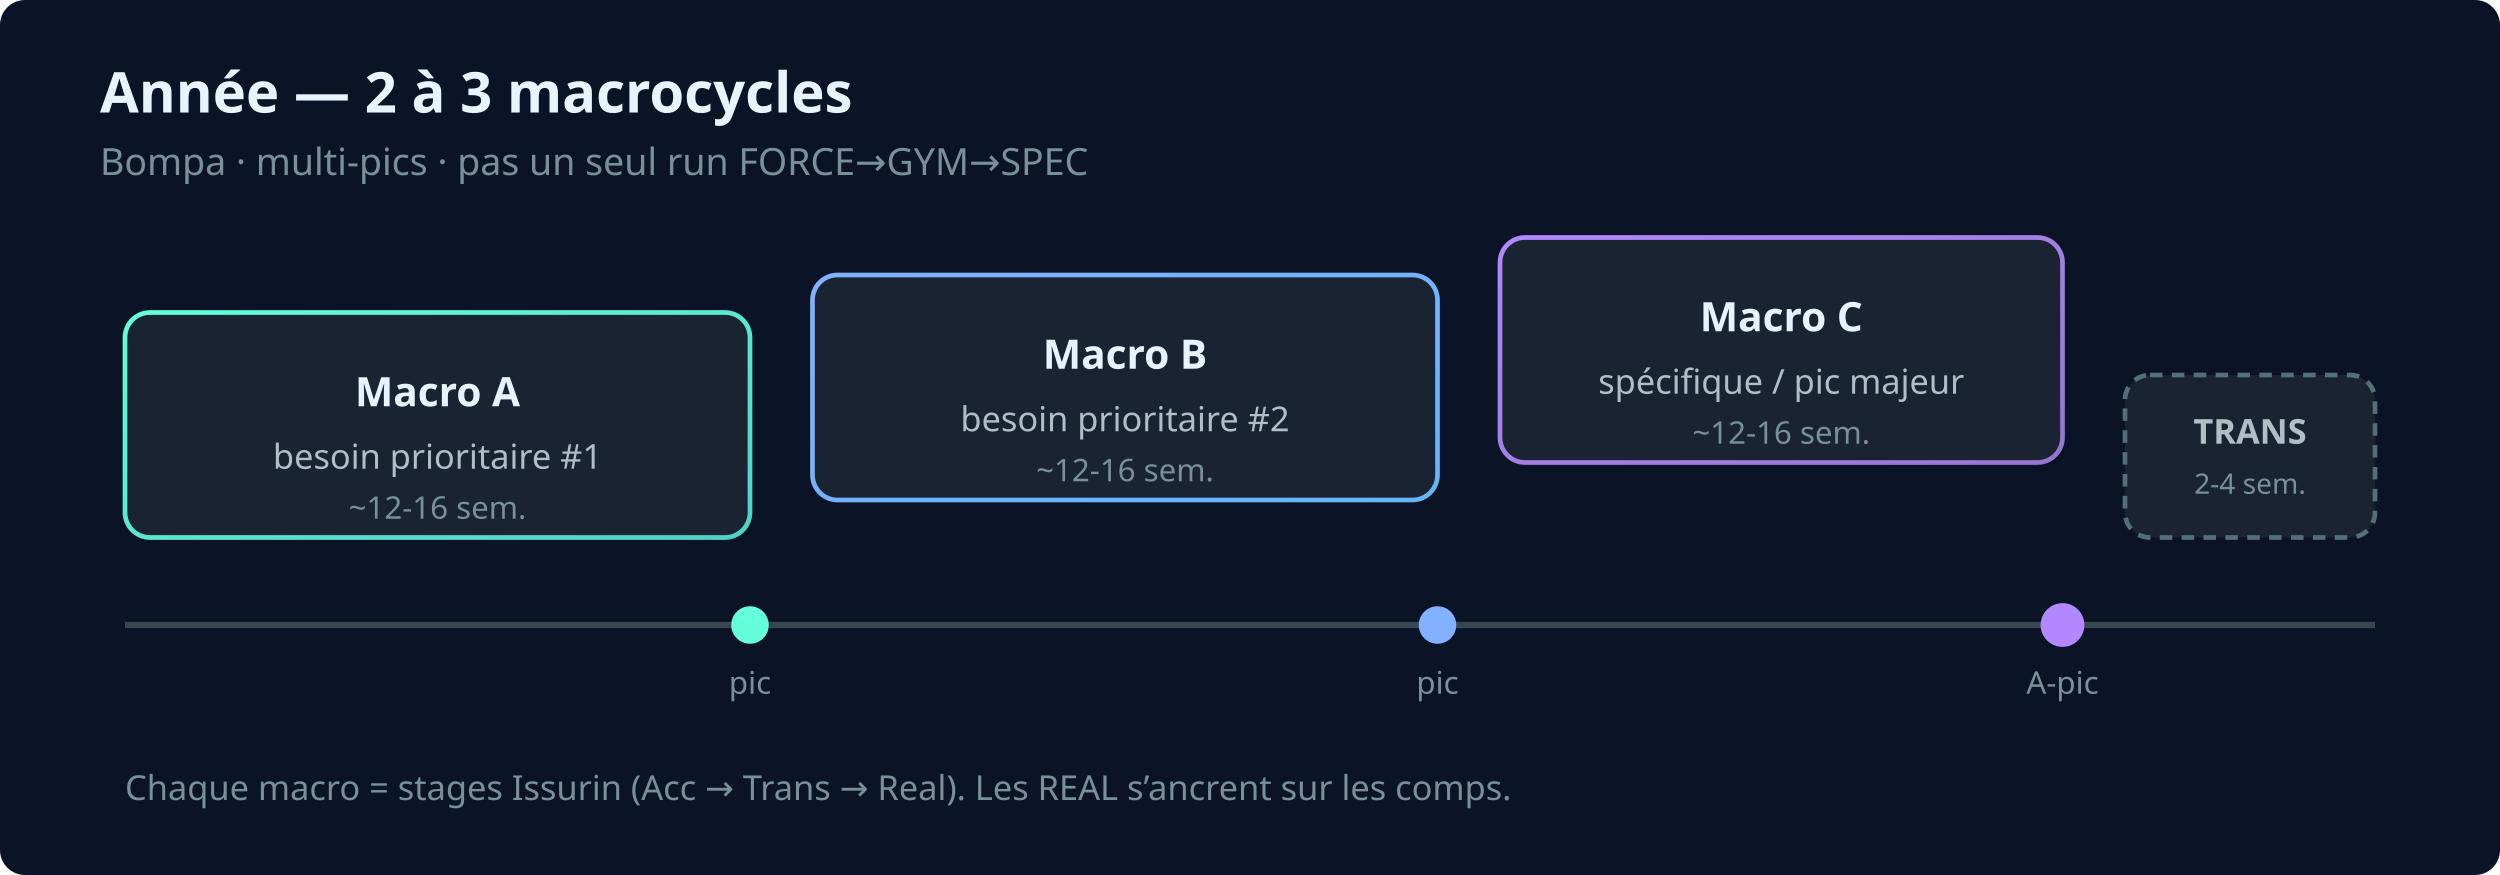
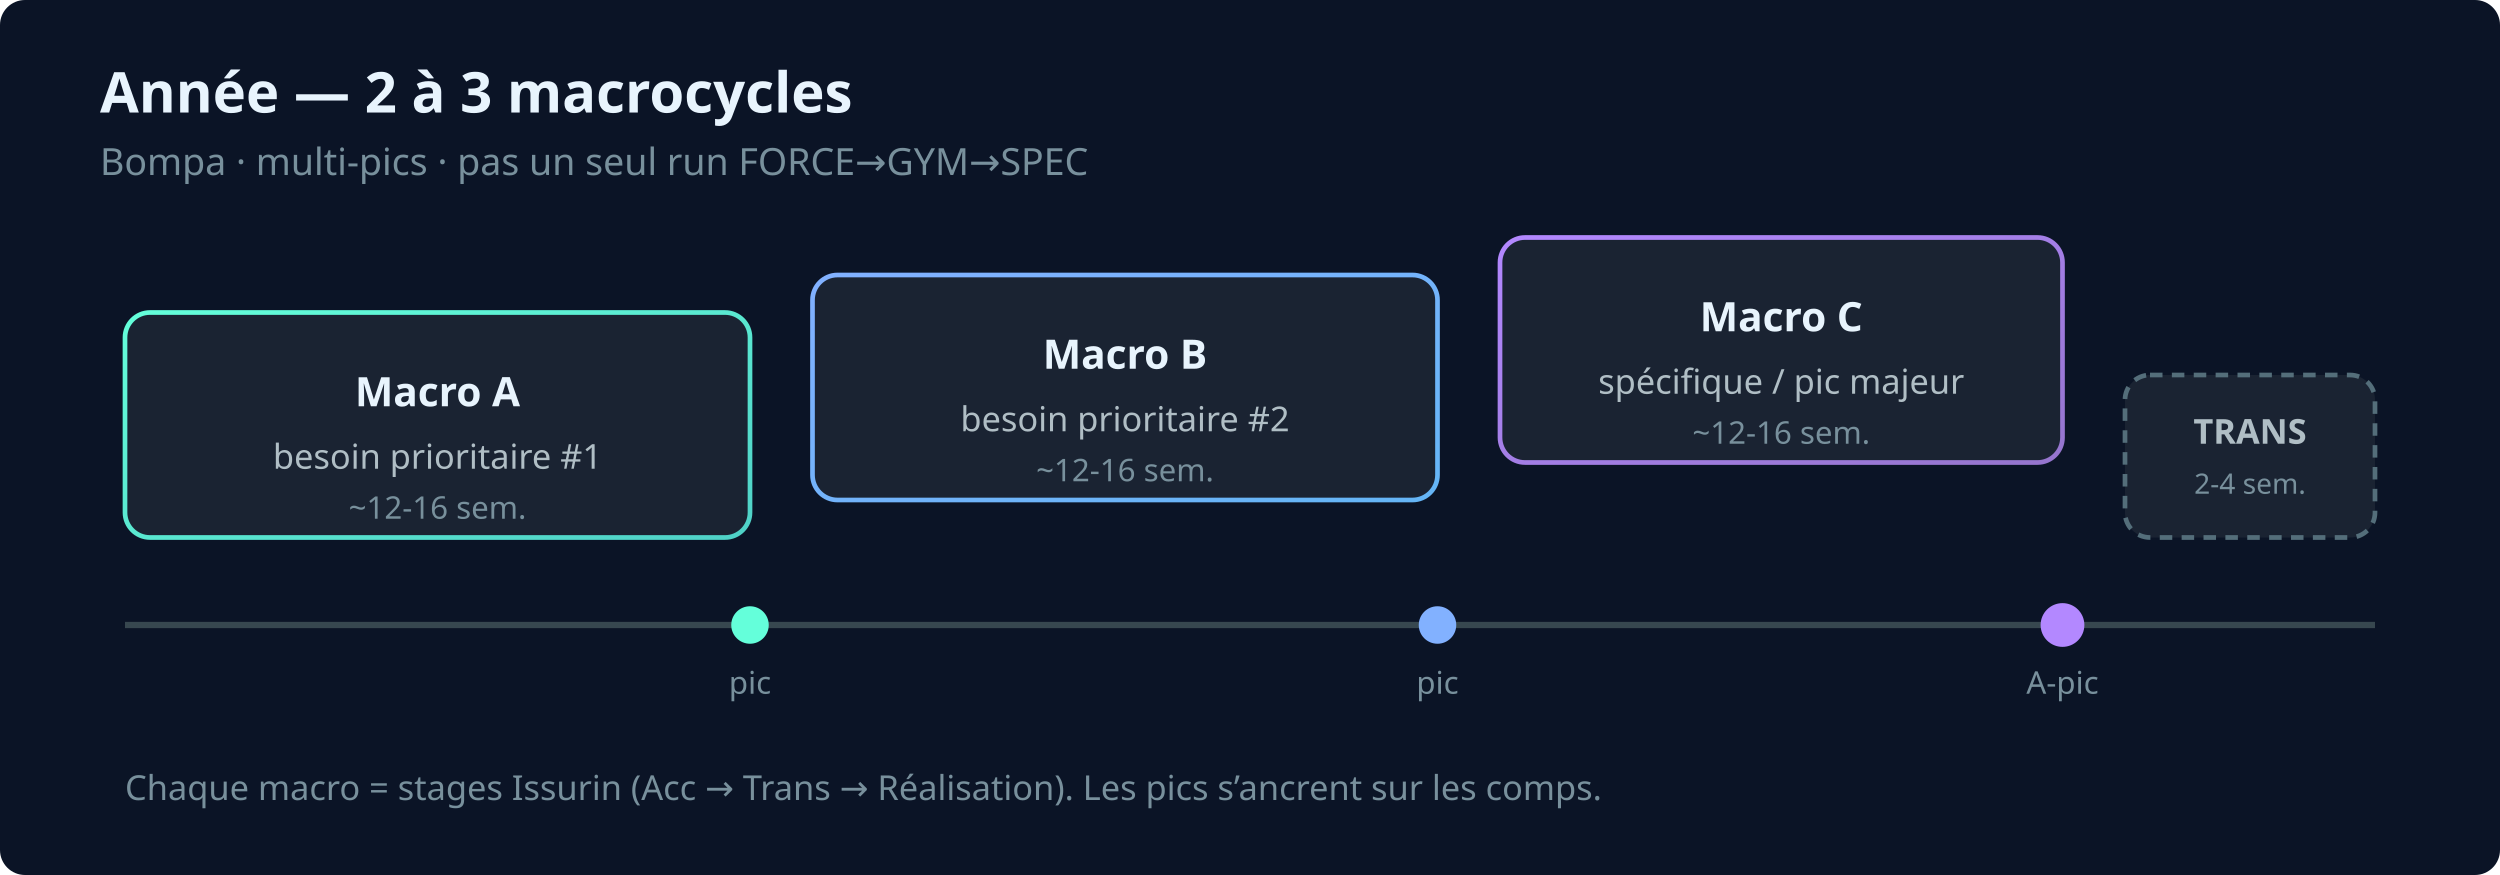
<svg xmlns="http://www.w3.org/2000/svg" viewBox="0 0 800 280" role="img" aria-label="Année multi-pics — Bompa">
  <defs>
    <linearGradient id="g-green" x1="0" y1="0" x2="1" y2="1">
      <stop offset="0%" stop-color="#64ffda" />
      <stop offset="100%" stop-color="#4fd1c7" />
    </linearGradient>
    <linearGradient id="g-blue" x1="0" y1="0" x2="1" y2="1">
      <stop offset="0%" stop-color="#82b1ff" />
      <stop offset="100%" stop-color="#64b5f6" />
    </linearGradient>
    <linearGradient id="g-purple" x1="0" y1="0" x2="1" y2="1">
      <stop offset="0%" stop-color="#b388ff" />
      <stop offset="100%" stop-color="#9575cd" />
    </linearGradient>
    <style>
      .t { font-family: Syne, 'DM Sans', system-ui, sans-serif; fill: #e8f4fd; }
      .m { font-family: 'DM Sans', system-ui, sans-serif; fill: #78909c; }
      .l { font-family: 'DM Sans', system-ui, sans-serif; fill: #b0bec5; }
    </style>
  </defs>
  <rect width="800" height="280" rx="8" fill="#0b1426" />
  <text class="t" x="32" y="36" font-size="18" font-weight="700">Année — 2 à 3 macrocycles</text>
  <text class="m" x="32" y="56" font-size="12">Bompa · multi-pics · pas un seul run FORCE→GYM→SPEC</text>
  <line x1="40" y1="200" x2="760" y2="200" stroke="#37474f" stroke-width="2" />
  <rect x="40" y="100" width="200" height="72" rx="8" fill="#1a2332" stroke="url(#g-green)" stroke-width="1.5" />
  <text class="t" x="140" y="130" font-size="13" font-weight="700" text-anchor="middle">Macro A</text>
  <text class="l" x="140" y="150" font-size="11" text-anchor="middle">besoin prioritaire #1</text>
  <text class="m" x="140" y="166" font-size="10" text-anchor="middle">~12-16 sem.</text>
  <circle cx="240" cy="200" r="6" fill="#64ffda" />
  <text class="m" x="240" y="222" font-size="10" text-anchor="middle">pic</text>
  <rect x="260" y="88" width="200" height="72" rx="8" fill="#1a2332" stroke="url(#g-blue)" stroke-width="1.5" />
  <text class="t" x="360" y="118" font-size="13" font-weight="700" text-anchor="middle">Macro B</text>
  <text class="l" x="360" y="138" font-size="11" text-anchor="middle">besoin prioritaire #2</text>
  <text class="m" x="360" y="154" font-size="10" text-anchor="middle">~12-16 sem.</text>
  <circle cx="460" cy="200" r="6" fill="#82b1ff" />
  <text class="m" x="460" y="222" font-size="10" text-anchor="middle">pic</text>
  <rect x="480" y="76" width="180" height="72" rx="8" fill="#1a2332" stroke="url(#g-purple)" stroke-width="1.5" />
  <text class="t" x="570" y="106" font-size="13" font-weight="700" text-anchor="middle">Macro C</text>
  <text class="l" x="570" y="126" font-size="11" text-anchor="middle">spécifique / pic majeur</text>
  <text class="m" x="570" y="142" font-size="10" text-anchor="middle">~12-16 sem.</text>
  <circle cx="660" cy="200" r="7" fill="#b388ff" />
  <text class="m" x="660" y="222" font-size="10" text-anchor="middle">A-pic</text>
  <rect x="680" y="120" width="80" height="52" rx="8" fill="#1a2332" stroke="#546e7a" stroke-width="1.5" stroke-dasharray="4 3" />
  <text class="l" x="720" y="142" font-size="11" font-weight="600" text-anchor="middle">TRANS</text>
  <text class="m" x="720" y="158" font-size="9" text-anchor="middle">2-4 sem.</text>
-   <text class="m" x="40" y="256" font-size="11">Chaque macro = stages Issurin (Acc → Trans → Real). Les REAL s’ancrent sur les comps.</text>
+   <text class="m" x="40" y="256" font-size="11">Chaque macro = stages Issurin (Acc → Trans → Réalisation). Les pics s’ancrent sur les comps.</text>
</svg>
